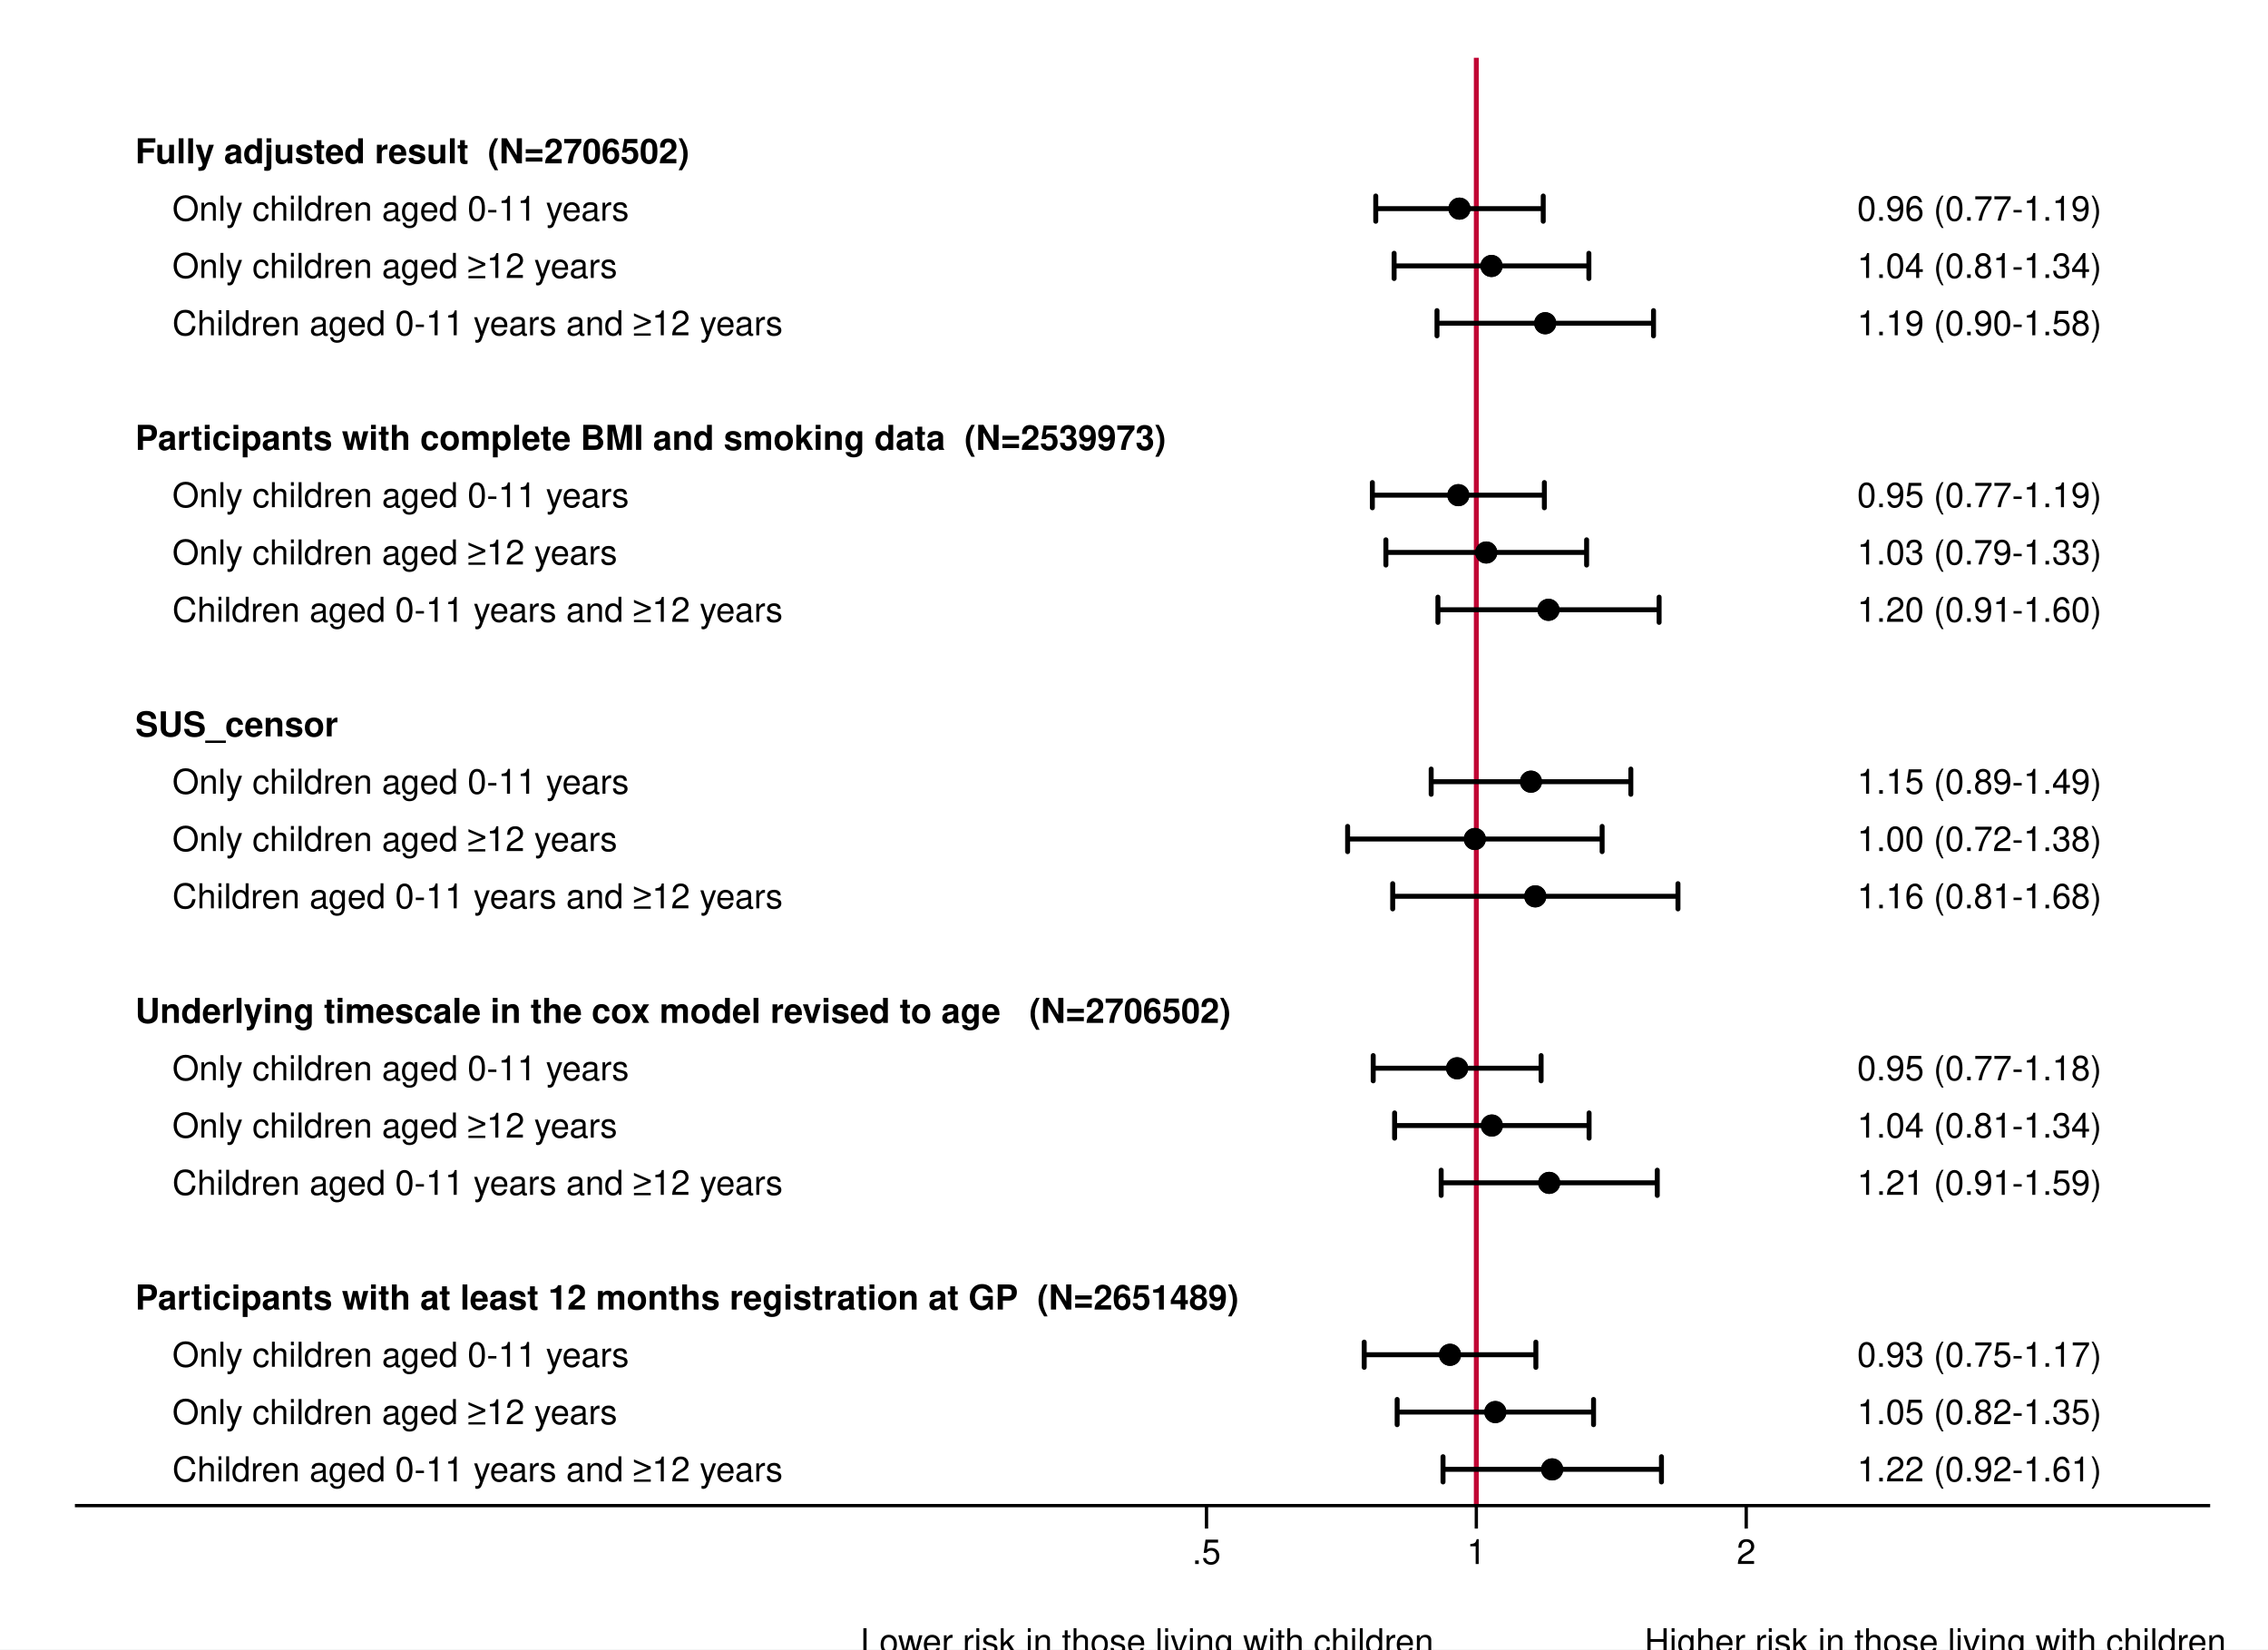
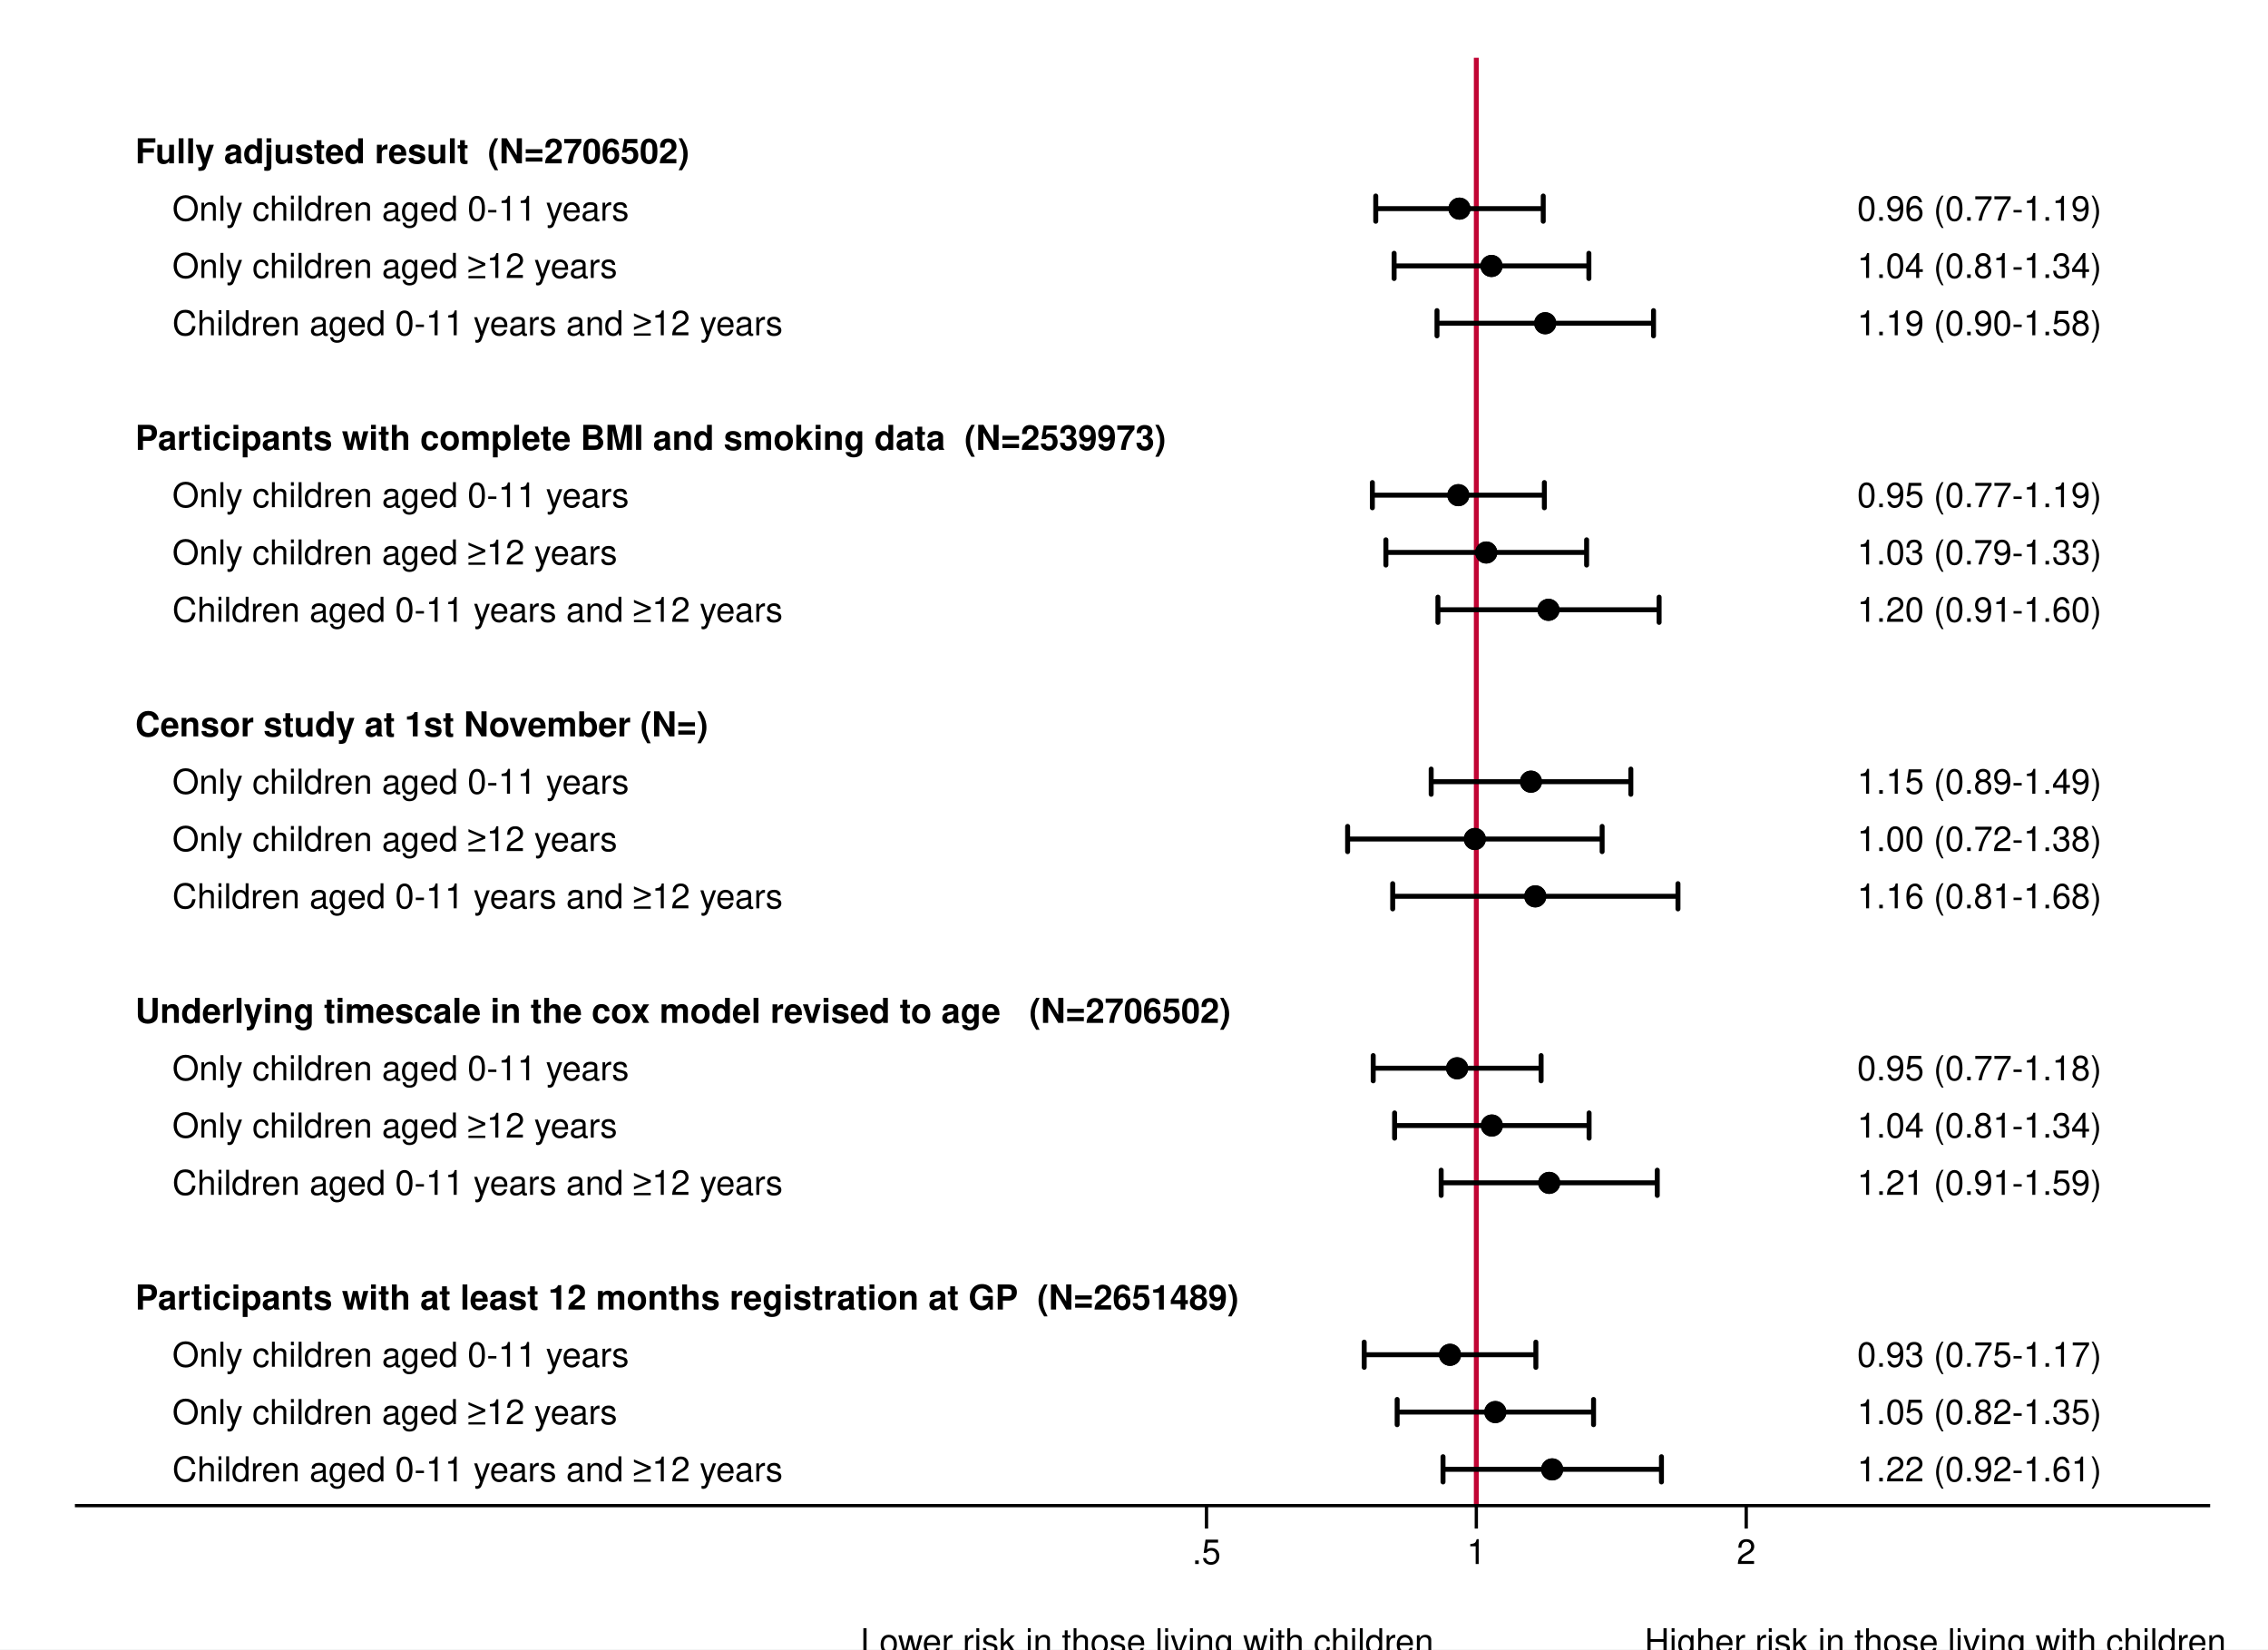
<svg xmlns="http://www.w3.org/2000/svg" version="1.1" width="5.50in" height="4.00in" viewBox="0 0 3960 2880">
  <rect x="0" y="0" width="3960" height="2880" style="fill:#EAF2F3;stroke:none" />
  <rect x="0.00" y="0.00" width="3959.88" height="2880.00" style="fill:#FFFFFF" />
  <rect x="2.88" y="2.88" width="3954.12" height="2874.24" style="fill:none;stroke:#FFFFFF;stroke-width:5.76" />
  <rect x="130.80" y="100.86" width="3728.22" height="2528.29" style="fill:#FFFFFF" />
  <rect x="133.68" y="103.74" width="3722.46" height="2522.53" style="fill:none;stroke:#FFFFFF;stroke-width:5.76" />
  <line x1="2577.71" y1="2629.15" x2="2577.71" y2="100.86" style="stroke:#C10534;stroke-width:8.64" />
  <circle cx="2710.12" cy="2565.91" r="19.29" style="fill:#000000" />
  <circle cx="2710.12" cy="2565.91" r="14.97" style="fill:none;stroke:#000000;stroke-width:8.64" />
  <circle cx="2610.88" cy="2465.80" r="19.29" style="fill:#000000" />
  <circle cx="2610.88" cy="2465.80" r="14.97" style="fill:none;stroke:#000000;stroke-width:8.64" />
  <circle cx="2531.80" cy="2365.80" r="19.29" style="fill:#000000" />
  <circle cx="2531.80" cy="2365.80" r="14.97" style="fill:none;stroke:#000000;stroke-width:8.64" />
  <circle cx="2704.93" cy="2065.58" r="19.29" style="fill:#000000" />
  <circle cx="2704.93" cy="2065.58" r="14.97" style="fill:none;stroke:#000000;stroke-width:8.64" />
  <circle cx="2604.81" cy="1965.46" r="19.29" style="fill:#000000" />
  <circle cx="2604.81" cy="1965.46" r="14.97" style="fill:none;stroke:#000000;stroke-width:8.64" />
  <circle cx="2544.18" cy="1865.47" r="19.29" style="fill:#000000" />
  <circle cx="2544.18" cy="1865.47" r="14.97" style="fill:none;stroke:#000000;stroke-width:8.64" />
  <circle cx="2680.67" cy="1565.24" r="19.29" style="fill:#000000" />
  <circle cx="2680.67" cy="1565.24" r="14.97" style="fill:none;stroke:#000000;stroke-width:8.64" />
  <circle cx="2575.11" cy="1465.12" r="19.29" style="fill:#000000" />
  <circle cx="2575.11" cy="1465.12" r="14.97" style="fill:none;stroke:#000000;stroke-width:8.64" />
  <circle cx="2673.12" cy="1365.01" r="19.29" style="fill:#000000" />
  <circle cx="2673.12" cy="1365.01" r="14.97" style="fill:none;stroke:#000000;stroke-width:8.64" />
  <circle cx="2703.69" cy="1064.90" r="19.29" style="fill:#000000" />
  <circle cx="2703.69" cy="1064.90" r="14.97" style="fill:none;stroke:#000000;stroke-width:8.64" />
  <circle cx="2595.04" cy="964.79" r="19.29" style="fill:#000000" />
  <circle cx="2595.04" cy="964.79" r="14.97" style="fill:none;stroke:#000000;stroke-width:8.64" />
  <circle cx="2546.28" cy="864.67" r="19.29" style="fill:#000000" />
  <circle cx="2546.28" cy="864.67" r="14.97" style="fill:none;stroke:#000000;stroke-width:8.64" />
  <circle cx="2698.00" cy="564.44" r="19.29" style="fill:#000000" />
  <circle cx="2698.00" cy="564.44" r="14.97" style="fill:none;stroke:#000000;stroke-width:8.64" />
  <circle cx="2604.20" cy="464.45" r="19.29" style="fill:#000000" />
  <circle cx="2604.20" cy="464.45" r="14.97" style="fill:none;stroke:#000000;stroke-width:8.64" />
  <circle cx="2548.26" cy="364.33" r="19.29" style="fill:#000000" />
  <circle cx="2548.26" cy="364.33" r="14.97" style="fill:none;stroke:#000000;stroke-width:8.64" />
  <line x1="2519.55" y1="2565.79" x2="2900.95" y2="2565.79" style="stroke:#000000;stroke-width:8.64" />
  <line x1="2900.95" y1="2587.82" x2="2900.95" y2="2543.76" stroke-linecap="round" style="stroke:#000000;stroke-width:8.64" />
  <line x1="2519.55" y1="2587.82" x2="2519.55" y2="2543.76" stroke-linecap="round" style="stroke:#000000;stroke-width:8.64" />
  <line x1="2439.48" y1="2465.80" x2="2782.39" y2="2465.80" style="stroke:#000000;stroke-width:8.64" />
  <line x1="2782.39" y1="2487.82" x2="2782.39" y2="2443.77" stroke-linecap="round" style="stroke:#000000;stroke-width:8.64" />
  <line x1="2439.48" y1="2487.82" x2="2439.48" y2="2443.77" stroke-linecap="round" style="stroke:#000000;stroke-width:8.64" />
  <line x1="2381.94" y1="2365.68" x2="2681.66" y2="2365.68" style="stroke:#000000;stroke-width:8.64" />
  <line x1="2681.66" y1="2387.71" x2="2681.66" y2="2343.65" stroke-linecap="round" style="stroke:#000000;stroke-width:8.64" />
  <line x1="2381.94" y1="2387.71" x2="2381.94" y2="2343.65" stroke-linecap="round" style="stroke:#000000;stroke-width:8.64" />
  <line x1="2516.33" y1="2065.45" x2="2893.65" y2="2065.45" style="stroke:#000000;stroke-width:8.64" />
  <line x1="2893.65" y1="2087.48" x2="2893.65" y2="2043.42" stroke-linecap="round" style="stroke:#000000;stroke-width:8.64" />
  <line x1="2516.33" y1="2087.48" x2="2516.33" y2="2043.42" stroke-linecap="round" style="stroke:#000000;stroke-width:8.64" />
  <line x1="2435.03" y1="1965.46" x2="2774.60" y2="1965.46" style="stroke:#000000;stroke-width:8.64" />
  <line x1="2774.60" y1="1987.49" x2="2774.60" y2="1943.43" stroke-linecap="round" style="stroke:#000000;stroke-width:8.64" />
  <line x1="2435.03" y1="1987.49" x2="2435.03" y2="1943.43" stroke-linecap="round" style="stroke:#000000;stroke-width:8.64" />
  <line x1="2397.66" y1="1865.34" x2="2690.82" y2="1865.34" style="stroke:#000000;stroke-width:8.64" />
  <line x1="2690.82" y1="1887.37" x2="2690.82" y2="1843.31" stroke-linecap="round" style="stroke:#000000;stroke-width:8.64" />
  <line x1="2397.66" y1="1887.37" x2="2397.66" y2="1843.31" stroke-linecap="round" style="stroke:#000000;stroke-width:8.64" />
  <line x1="2431.69" y1="1565.12" x2="2929.78" y2="1565.12" style="stroke:#000000;stroke-width:8.64" />
  <line x1="2929.78" y1="1587.14" x2="2929.78" y2="1543.09" stroke-linecap="round" style="stroke:#000000;stroke-width:8.64" />
  <line x1="2431.69" y1="1587.14" x2="2431.69" y2="1543.09" stroke-linecap="round" style="stroke:#000000;stroke-width:8.64" />
  <line x1="2352.98" y1="1465.12" x2="2797.37" y2="1465.12" style="stroke:#000000;stroke-width:8.64" />
  <line x1="2797.37" y1="1487.15" x2="2797.37" y2="1443.09" stroke-linecap="round" style="stroke:#000000;stroke-width:8.64" />
  <line x1="2352.98" y1="1487.15" x2="2352.98" y2="1443.09" stroke-linecap="round" style="stroke:#000000;stroke-width:8.64" />
  <line x1="2498.88" y1="1365.01" x2="2847.49" y2="1365.01" style="stroke:#000000;stroke-width:8.64" />
  <line x1="2847.49" y1="1387.03" x2="2847.49" y2="1342.98" stroke-linecap="round" style="stroke:#000000;stroke-width:8.64" />
  <line x1="2498.88" y1="1387.03" x2="2498.88" y2="1342.98" stroke-linecap="round" style="stroke:#000000;stroke-width:8.64" />
  <line x1="2510.64" y1="1064.78" x2="2896.86" y2="1064.78" style="stroke:#000000;stroke-width:8.64" />
  <line x1="2896.86" y1="1086.81" x2="2896.86" y2="1042.75" stroke-linecap="round" style="stroke:#000000;stroke-width:8.64" />
  <line x1="2510.64" y1="1086.81" x2="2510.64" y2="1042.75" stroke-linecap="round" style="stroke:#000000;stroke-width:8.64" />
  <line x1="2419.81" y1="964.66" x2="2770.27" y2="964.66" style="stroke:#000000;stroke-width:8.64" />
  <line x1="2770.27" y1="986.69" x2="2770.27" y2="942.63" stroke-linecap="round" style="stroke:#000000;stroke-width:8.64" />
  <line x1="2419.81" y1="986.69" x2="2419.81" y2="942.63" stroke-linecap="round" style="stroke:#000000;stroke-width:8.64" />
  <line x1="2396.17" y1="864.67" x2="2696.51" y2="864.67" style="stroke:#000000;stroke-width:8.64" />
  <line x1="2696.51" y1="886.70" x2="2696.51" y2="842.64" stroke-linecap="round" style="stroke:#000000;stroke-width:8.64" />
  <line x1="2396.17" y1="886.70" x2="2396.17" y2="842.64" stroke-linecap="round" style="stroke:#000000;stroke-width:8.64" />
  <line x1="2509.03" y1="564.44" x2="2887.09" y2="564.44" style="stroke:#000000;stroke-width:8.64" />
  <line x1="2887.09" y1="586.47" x2="2887.09" y2="542.41" stroke-linecap="round" style="stroke:#000000;stroke-width:8.64" />
  <line x1="2509.03" y1="586.47" x2="2509.03" y2="542.41" stroke-linecap="round" style="stroke:#000000;stroke-width:8.64" />
  <line x1="2434.16" y1="464.32" x2="2774.23" y2="464.32" style="stroke:#000000;stroke-width:8.64" />
  <line x1="2774.23" y1="486.35" x2="2774.23" y2="442.30" stroke-linecap="round" style="stroke:#000000;stroke-width:8.64" />
  <line x1="2434.16" y1="486.35" x2="2434.16" y2="442.30" stroke-linecap="round" style="stroke:#000000;stroke-width:8.64" />
  <line x1="2402.11" y1="364.33" x2="2694.53" y2="364.33" style="stroke:#000000;stroke-width:8.64" />
  <line x1="2694.53" y1="386.36" x2="2694.53" y2="342.30" stroke-linecap="round" style="stroke:#000000;stroke-width:8.64" />
  <line x1="2402.11" y1="386.36" x2="2402.11" y2="342.30" stroke-linecap="round" style="stroke:#000000;stroke-width:8.64" />
  <text x="236.12" y="2586.83" style="font-family:'Helvetica';font-size:60.02px;fill:#000000" />
  <text x="236.12" y="2486.83" style="font-family:'Helvetica';font-size:60.02px;fill:#000000" />
  <text x="236.12" y="2386.72" style="font-family:'Helvetica';font-size:60.02px;fill:#000000" />
  <text x="236.12" y="2286.72" style="font-family:'Helvetica';font-weight:bold;font-size:60.02px;fill:#000000">Participants with at least 12 months registration at GP  (N=2651489)</text>
  <text x="236.12" y="2186.61" style="font-family:'Helvetica';font-size:60.02px;fill:#000000" />
  <text x="236.12" y="2086.49" style="font-family:'Helvetica';font-size:60.02px;fill:#000000" />
  <text x="236.12" y="1986.50" style="font-family:'Helvetica';font-size:60.02px;fill:#000000" />
  <text x="236.12" y="1886.38" style="font-family:'Helvetica';font-size:60.02px;fill:#000000" />
  <text x="236.12" y="1786.26" style="font-family:'Helvetica';font-weight:bold;font-size:60.02px;fill:#000000">Underlying timescale in the cox model revised to age   (N=2706502)</text>
  <text x="236.12" y="1686.27" style="font-family:'Helvetica';font-size:60.02px;fill:#000000" />
  <text x="236.12" y="1586.15" style="font-family:'Helvetica';font-size:60.02px;fill:#000000" />
  <text x="236.12" y="1486.16" style="font-family:'Helvetica';font-size:60.02px;fill:#000000" />
  <text x="236.12" y="1386.04" style="font-family:'Helvetica';font-size:60.02px;fill:#000000" />
-   <text x="236.12" y="1285.93" style="font-family:'Helvetica';font-weight:bold;font-size:60.02px;fill:#000000">SUS_censor</text>
+   <text x="236.12" y="1285.93" style="font-family:'Helvetica';font-weight:bold;font-size:60.02px;fill:#000000">Censor study at 1st November (N=)</text>
  <text x="236.12" y="1185.93" style="font-family:'Helvetica';font-size:60.02px;fill:#000000" />
  <text x="236.12" y="1085.82" style="font-family:'Helvetica';font-size:60.02px;fill:#000000" />
  <text x="236.12" y="985.70" style="font-family:'Helvetica';font-size:60.02px;fill:#000000" />
  <text x="236.12" y="885.71" style="font-family:'Helvetica';font-size:60.02px;fill:#000000" />
  <text x="236.12" y="785.59" style="font-family:'Helvetica';font-weight:bold;font-size:60.02px;fill:#000000">Participants with complete BMI and smoking data  (N=2539973)</text>
  <text x="236.12" y="685.60" style="font-family:'Helvetica';font-size:60.02px;fill:#000000" />
  <text x="236.12" y="585.48" style="font-family:'Helvetica';font-size:60.02px;fill:#000000" />
  <text x="236.12" y="485.36" style="font-family:'Helvetica';font-size:60.02px;fill:#000000" />
  <text x="236.12" y="385.37" style="font-family:'Helvetica';font-size:60.02px;fill:#000000" />
  <text x="236.12" y="285.25" style="font-family:'Helvetica';font-weight:bold;font-size:60.02px;fill:#000000">Fully adjusted result  (N=2706502)</text>
  <text x="236.12" y="185.26" style="font-family:'Helvetica';font-size:60.02px;fill:#000000" />
  <text x="300.84" y="2586.83" style="font-family:'Helvetica';font-size:60.02px;fill:#000000">Children aged 0-11 years and ≥12 years</text>
  <text x="300.84" y="2486.83" style="font-family:'Helvetica';font-size:60.02px;fill:#000000">Only children aged ≥12 years</text>
  <text x="300.84" y="2386.72" style="font-family:'Helvetica';font-size:60.02px;fill:#000000">Only children aged 0-11 years</text>
  <text x="300.84" y="2086.49" style="font-family:'Helvetica';font-size:60.02px;fill:#000000">Children aged 0-11 years and ≥12 years</text>
  <text x="300.84" y="1986.50" style="font-family:'Helvetica';font-size:60.02px;fill:#000000">Only children aged ≥12 years</text>
  <text x="300.84" y="1886.38" style="font-family:'Helvetica';font-size:60.02px;fill:#000000">Only children aged 0-11 years</text>
  <text x="300.84" y="1586.15" style="font-family:'Helvetica';font-size:60.02px;fill:#000000">Children aged 0-11 years and ≥12 years</text>
  <text x="300.84" y="1486.16" style="font-family:'Helvetica';font-size:60.02px;fill:#000000">Only children aged ≥12 years</text>
  <text x="300.84" y="1386.04" style="font-family:'Helvetica';font-size:60.02px;fill:#000000">Only children aged 0-11 years</text>
  <text x="300.84" y="1085.82" style="font-family:'Helvetica';font-size:60.02px;fill:#000000">Children aged 0-11 years and ≥12 years</text>
  <text x="300.84" y="985.70" style="font-family:'Helvetica';font-size:60.02px;fill:#000000">Only children aged ≥12 years</text>
  <text x="300.84" y="885.71" style="font-family:'Helvetica';font-size:60.02px;fill:#000000">Only children aged 0-11 years</text>
  <text x="300.84" y="585.48" style="font-family:'Helvetica';font-size:60.02px;fill:#000000">Children aged 0-11 years and ≥12 years</text>
  <text x="300.84" y="485.36" style="font-family:'Helvetica';font-size:60.02px;fill:#000000">Only children aged ≥12 years</text>
  <text x="300.84" y="385.37" style="font-family:'Helvetica';font-size:60.02px;fill:#000000">Only children aged 0-11 years</text>
  <text x="3242.62" y="2586.83" style="font-family:'Helvetica';font-size:60.02px;fill:#000000">1.22 (0.92-1.61)</text>
  <text x="3242.62" y="2486.83" style="font-family:'Helvetica';font-size:60.02px;fill:#000000">1.05 (0.82-1.35)</text>
  <text x="3242.62" y="2386.72" style="font-family:'Helvetica';font-size:60.02px;fill:#000000">0.93 (0.75-1.17)</text>
  <text x="3242.62" y="2086.49" style="font-family:'Helvetica';font-size:60.02px;fill:#000000">1.21 (0.91-1.59)</text>
  <text x="3242.62" y="1986.50" style="font-family:'Helvetica';font-size:60.02px;fill:#000000">1.04 (0.81-1.34)</text>
  <text x="3242.62" y="1886.38" style="font-family:'Helvetica';font-size:60.02px;fill:#000000">0.95 (0.77-1.18)</text>
  <text x="3242.62" y="1586.15" style="font-family:'Helvetica';font-size:60.02px;fill:#000000">1.16 (0.81-1.68)</text>
  <text x="3242.62" y="1486.16" style="font-family:'Helvetica';font-size:60.02px;fill:#000000">1.00 (0.72-1.38)</text>
  <text x="3242.62" y="1386.04" style="font-family:'Helvetica';font-size:60.02px;fill:#000000">1.15 (0.89-1.49)</text>
  <text x="3242.62" y="1085.82" style="font-family:'Helvetica';font-size:60.02px;fill:#000000">1.20 (0.91-1.60)</text>
  <text x="3242.62" y="985.70" style="font-family:'Helvetica';font-size:60.02px;fill:#000000">1.03 (0.79-1.33)</text>
  <text x="3242.62" y="885.71" style="font-family:'Helvetica';font-size:60.02px;fill:#000000">0.95 (0.77-1.19)</text>
  <text x="3242.62" y="585.48" style="font-family:'Helvetica';font-size:60.02px;fill:#000000">1.19 (0.90-1.58)</text>
  <text x="3242.62" y="485.36" style="font-family:'Helvetica';font-size:60.02px;fill:#000000">1.04 (0.81-1.34)</text>
  <text x="3242.62" y="385.37" style="font-family:'Helvetica';font-size:60.02px;fill:#000000">0.96 (0.77-1.19)</text>
  <text x="3242.62" y="2586.83" style="font-family:'Helvetica';font-size:60.02px;fill:#000000" />
  <text x="3242.62" y="2486.83" style="font-family:'Helvetica';font-size:60.02px;fill:#000000" />
  <text x="3242.62" y="2386.72" style="font-family:'Helvetica';font-size:60.02px;fill:#000000" />
  <text x="3242.62" y="2286.72" style="font-family:'Helvetica';font-size:60.02px;fill:#000000" />
  <text x="3242.62" y="2186.61" style="font-family:'Helvetica';font-size:60.02px;fill:#000000" />
  <text x="3242.62" y="2086.49" style="font-family:'Helvetica';font-size:60.02px;fill:#000000" />
  <text x="3242.62" y="1986.50" style="font-family:'Helvetica';font-size:60.02px;fill:#000000" />
  <text x="3242.62" y="1886.38" style="font-family:'Helvetica';font-size:60.02px;fill:#000000" />
  <text x="3242.62" y="1786.26" style="font-family:'Helvetica';font-size:60.02px;fill:#000000" />
  <text x="3242.62" y="1686.27" style="font-family:'Helvetica';font-size:60.02px;fill:#000000" />
  <text x="3242.62" y="1586.15" style="font-family:'Helvetica';font-size:60.02px;fill:#000000" />
  <text x="3242.62" y="1486.16" style="font-family:'Helvetica';font-size:60.02px;fill:#000000" />
  <text x="3242.62" y="1386.04" style="font-family:'Helvetica';font-size:60.02px;fill:#000000" />
  <text x="3242.62" y="1285.93" style="font-family:'Helvetica';font-size:60.02px;fill:#000000" />
  <text x="3242.62" y="1185.93" style="font-family:'Helvetica';font-size:60.02px;fill:#000000" />
  <text x="3242.62" y="1085.82" style="font-family:'Helvetica';font-size:60.02px;fill:#000000" />
  <text x="3242.62" y="985.70" style="font-family:'Helvetica';font-size:60.02px;fill:#000000" />
  <text x="3242.62" y="885.71" style="font-family:'Helvetica';font-size:60.02px;fill:#000000" />
  <text x="3242.62" y="785.59" style="font-family:'Helvetica';font-size:60.02px;fill:#000000" />
  <text x="3242.62" y="685.60" style="font-family:'Helvetica';font-size:60.02px;fill:#000000" />
  <text x="3242.62" y="585.48" style="font-family:'Helvetica';font-size:60.02px;fill:#000000" />
  <text x="3242.62" y="485.36" style="font-family:'Helvetica';font-size:60.02px;fill:#000000" />
  <text x="3242.62" y="385.37" style="font-family:'Helvetica';font-size:60.02px;fill:#000000" />
  <text x="3242.62" y="285.25" style="font-family:'Helvetica';font-size:60.02px;fill:#000000" />
  <text x="3242.62" y="185.26" style="font-family:'Helvetica';font-size:60.02px;fill:#000000" />
  <text x="2002.89" y="2887.05" style="font-family:'Helvetica';font-size:60.02px;fill:#000000" text-anchor="middle">Lower risk in those living with children</text>
  <text x="3379.12" y="2887.05" style="font-family:'Helvetica';font-size:60.02px;fill:#000000" text-anchor="middle">Higher risk in those living with children</text>
  <line x1="130.80" y1="2629.15" x2="130.80" y2="100.86" style="stroke:#FFFFFF;stroke-width:5.76" />
  <line x1="130.80" y1="2629.15" x2="3859.02" y2="2629.15" style="stroke:#000000;stroke-width:5.76" />
  <line x1="2106.60" y1="2629.15" x2="2106.60" y2="2669.25" style="stroke:#000000;stroke-width:5.76" />
  <text x="2106.60" y="2731.12" style="font-family:'Helvetica';font-size:60.02px;fill:#000000" text-anchor="middle">.5</text>
  <line x1="2577.71" y1="2629.15" x2="2577.71" y2="2669.25" style="stroke:#000000;stroke-width:5.76" />
  <text x="2577.71" y="2731.12" style="font-family:'Helvetica';font-size:60.02px;fill:#000000" text-anchor="middle">1</text>
  <line x1="3048.95" y1="2629.15" x2="3048.95" y2="2669.25" style="stroke:#000000;stroke-width:5.76" />
  <text x="3048.95" y="2731.12" style="font-family:'Helvetica';font-size:60.02px;fill:#000000" text-anchor="middle">2</text>
</svg>
